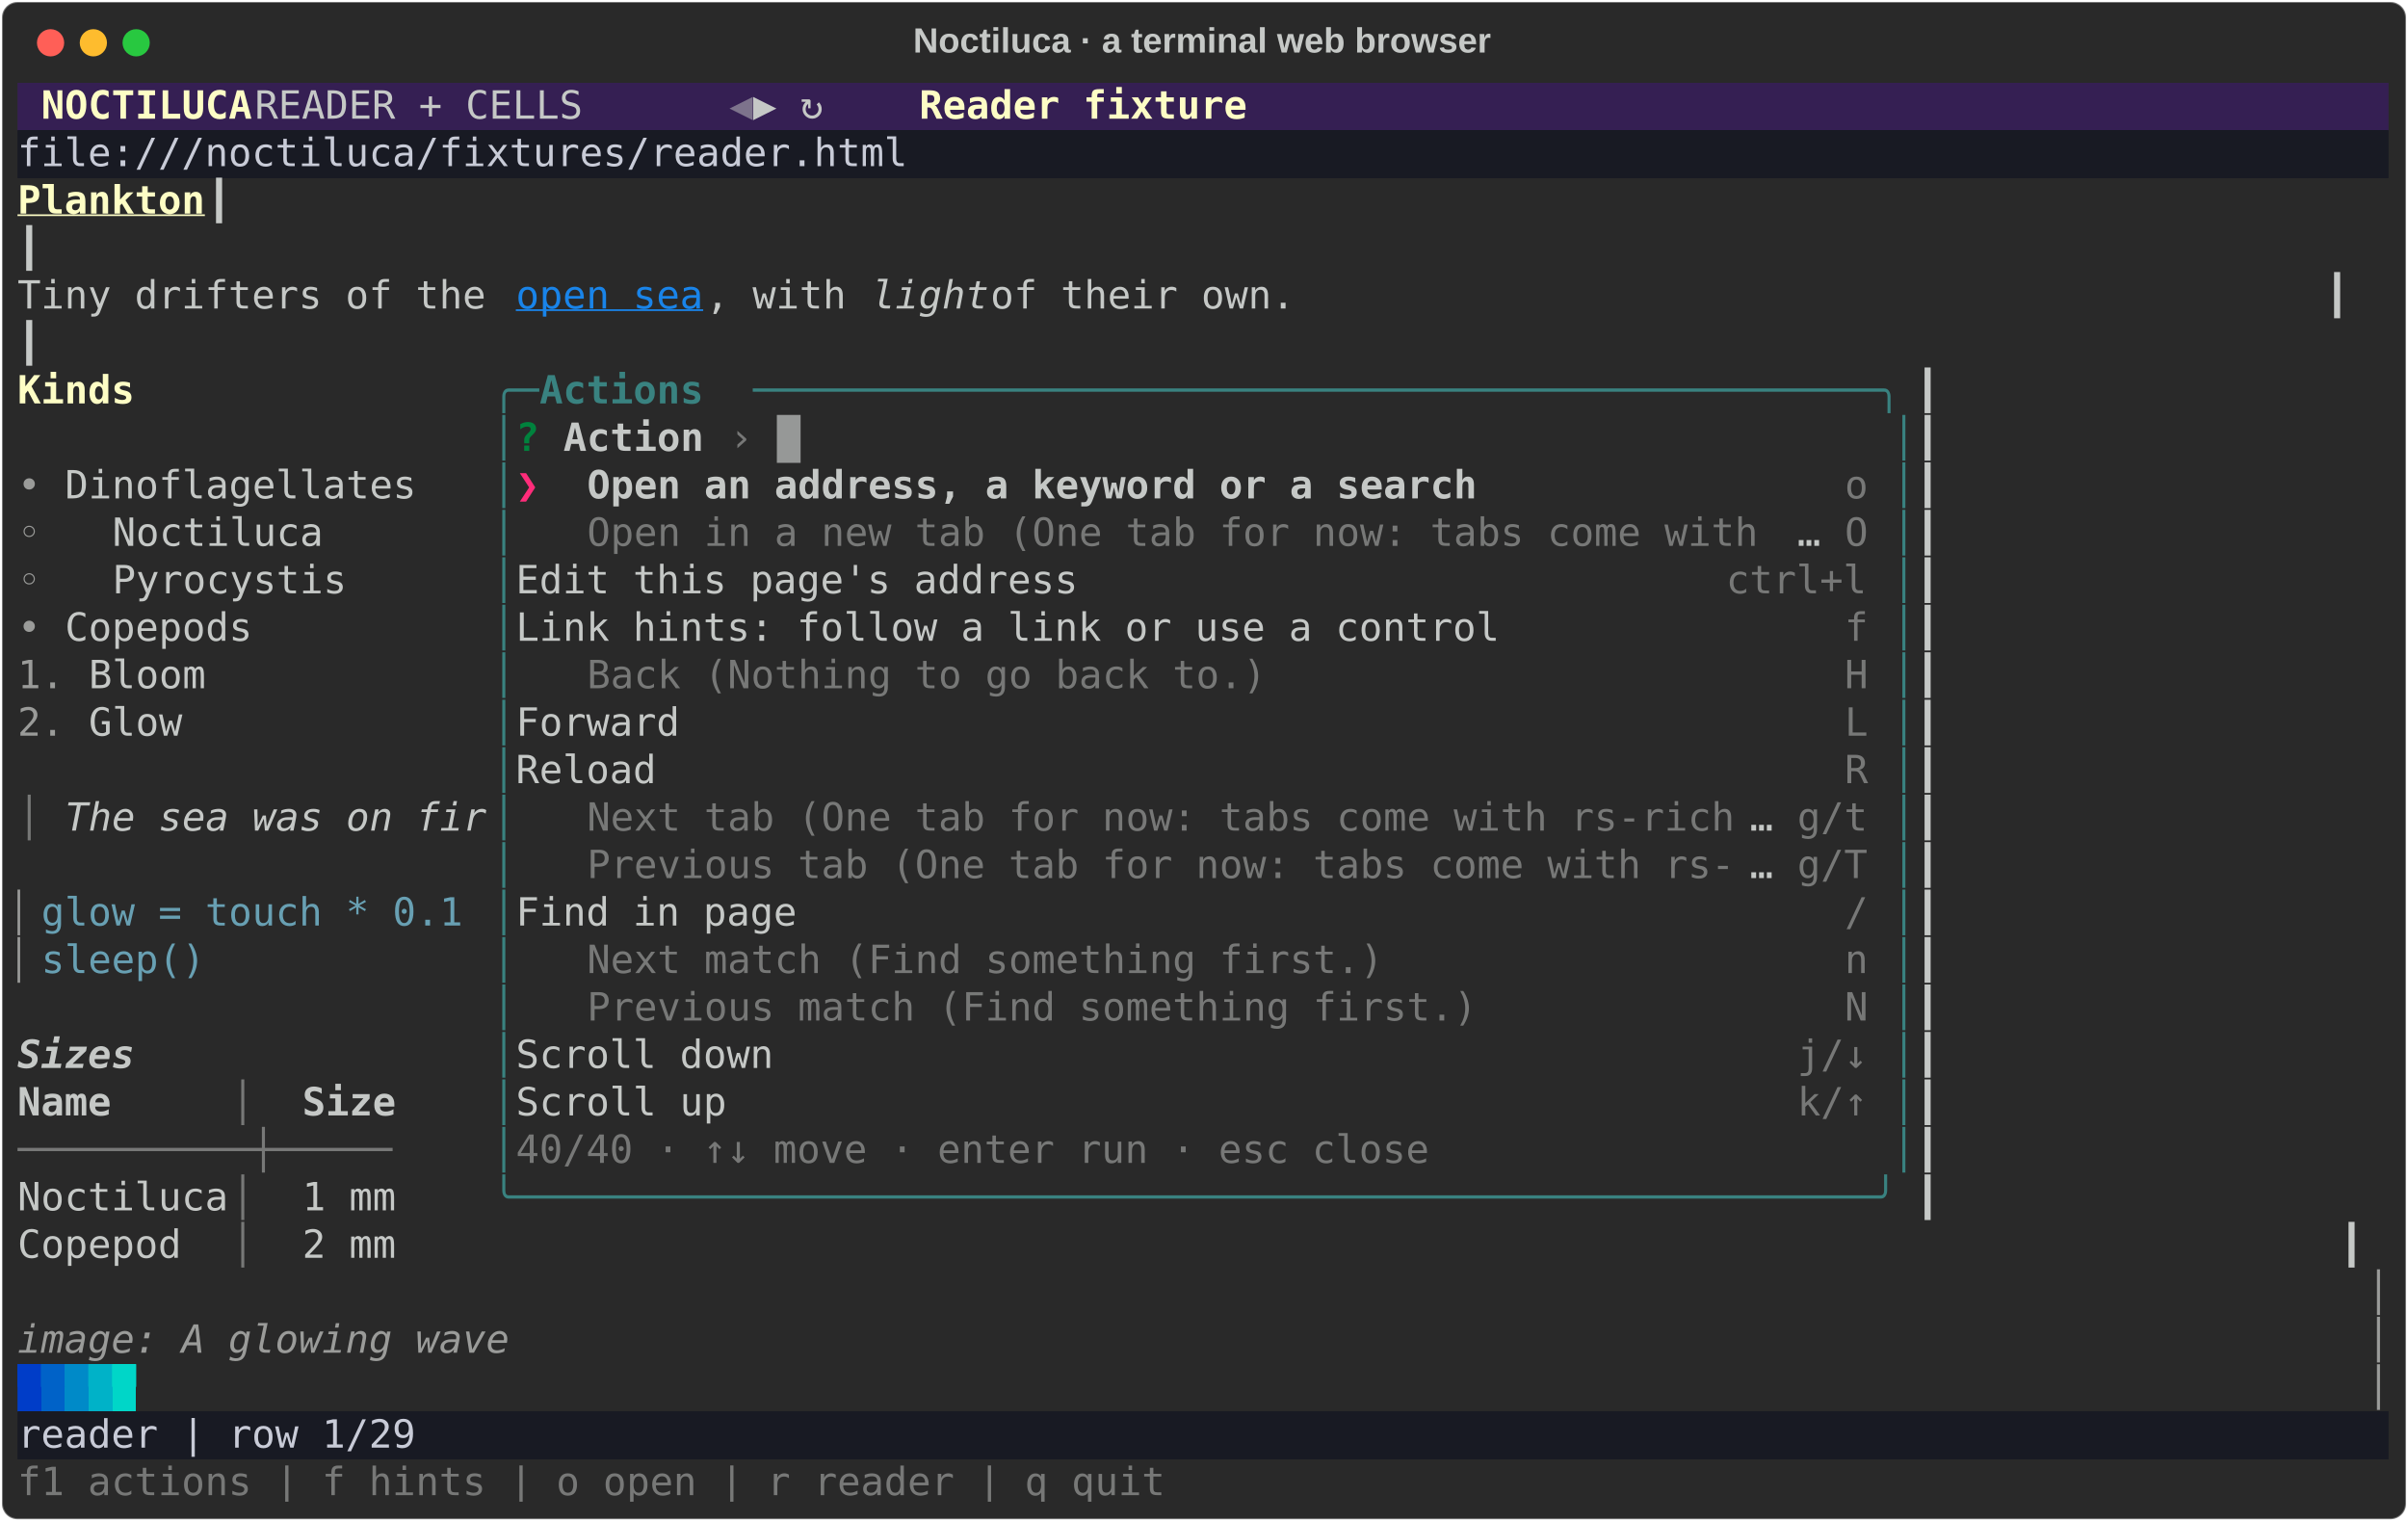
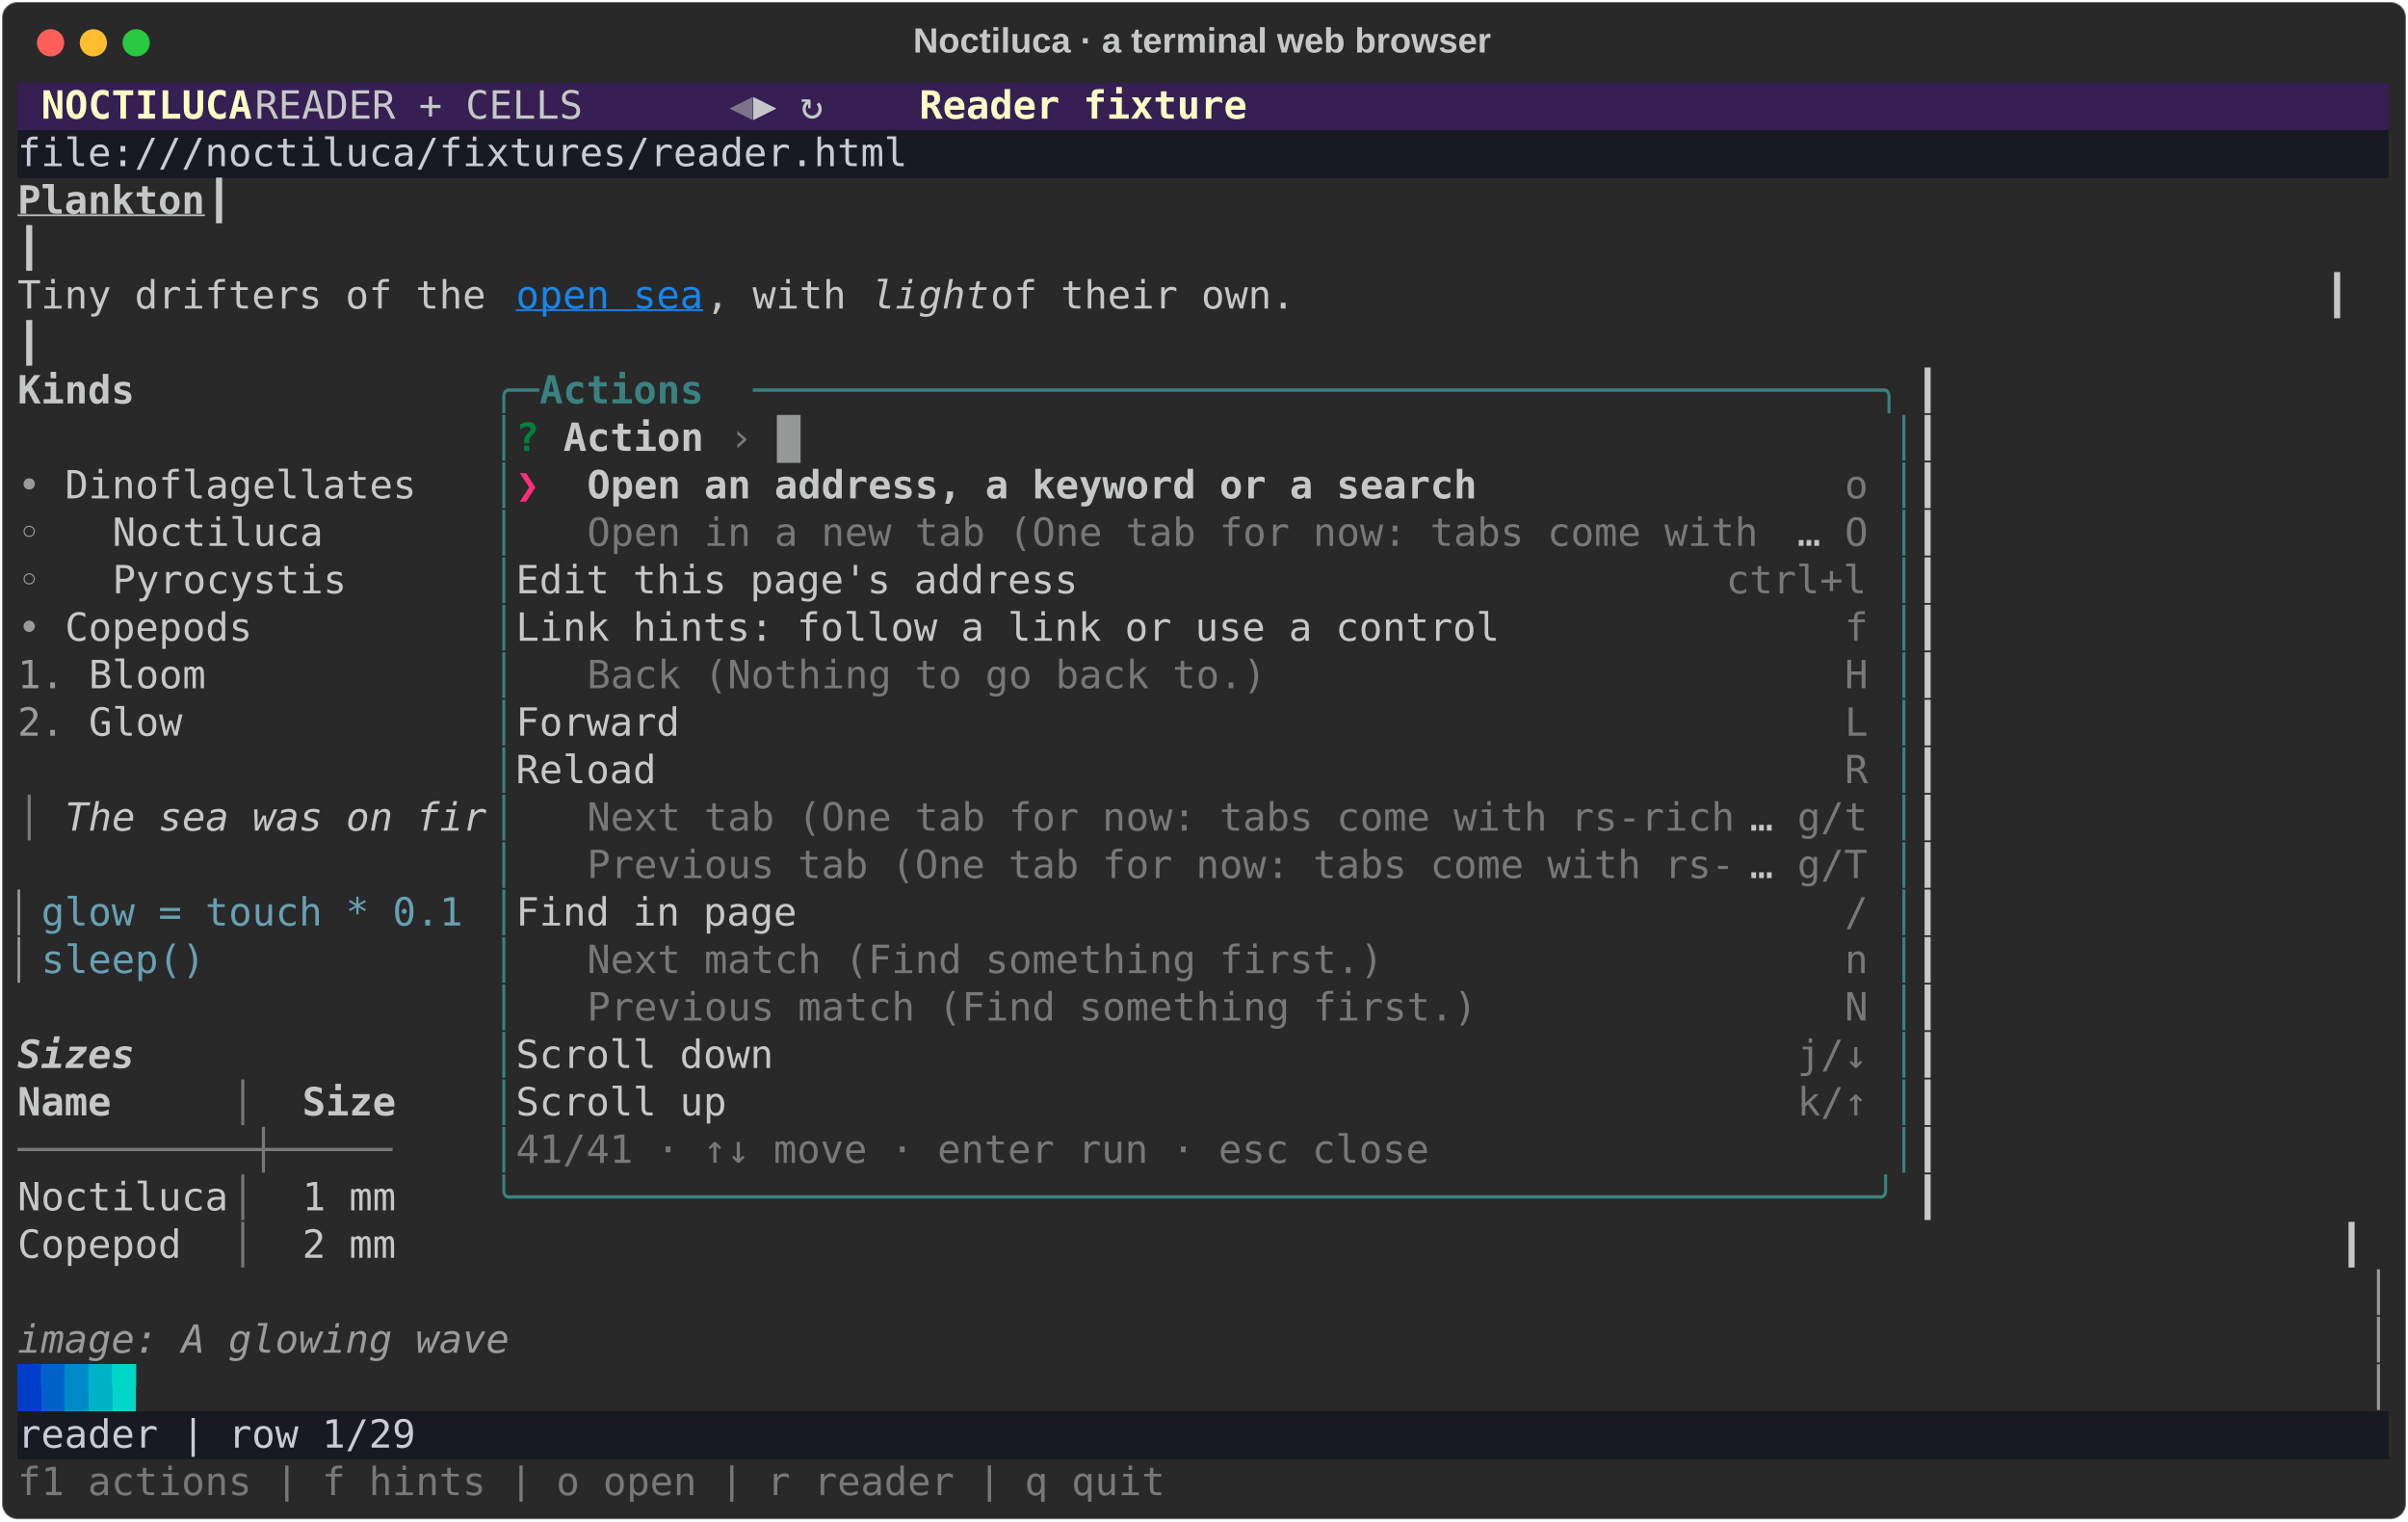
<svg xmlns="http://www.w3.org/2000/svg" class="rich-terminal" viewBox="0 0 1238 782.0">
  <style>

    @font-face {
        font-family: "Fira Code";
        src: local("FiraCode-Regular"),
                url("https://cdnjs.cloudflare.com/ajax/libs/firacode/6.2.0/woff2/FiraCode-Regular.woff2") format("woff2"),
                url("https://cdnjs.cloudflare.com/ajax/libs/firacode/6.2.0/woff/FiraCode-Regular.woff") format("woff");
        font-style: normal;
        font-weight: 400;
    }
    @font-face {
        font-family: "Fira Code";
        src: local("FiraCode-Bold"),
                url("https://cdnjs.cloudflare.com/ajax/libs/firacode/6.2.0/woff2/FiraCode-Bold.woff2") format("woff2"),
                url("https://cdnjs.cloudflare.com/ajax/libs/firacode/6.2.0/woff/FiraCode-Bold.woff") format("woff");
        font-style: bold;
        font-weight: 700;
    }

    .rich-record-matrix {
        font-family: Fira Code, monospace;
        font-size: 20px;
        line-height: 24.4px;
        font-variant-east-asian: full-width;
    }

    .rich-record-title {
        font-size: 18px;
        font-weight: bold;
        font-family: arial;
    }

    .rich-record-r1 { fill: #c5c8c6 }
.rich-record-r2 { fill: #fdfdc5;font-weight: bold }
.rich-record-r3 { fill: #7d738c }
.rich-record-r4 { fill: #c8cbd7 }
- .rich-record-r5 { fill: #fdfdc5;font-weight: bold;text-decoration: underline; }
+ .rich-record-r5 { fill: #c5c8c6;font-weight: bold;text-decoration: underline; }
.rich-record-r6 { fill: #1984e9;text-decoration: underline; }
.rich-record-r7 { fill: #c5c8c6;font-style: italic; }
- .rich-record-r8 { fill: #398280 }
- .rich-record-r9 { fill: #398280;font-weight: bold }
- .rich-record-r10 { fill: #00823d;font-weight: bold }
- .rich-record-r11 { fill: #c5c8c6;font-weight: bold }
+ .rich-record-r8 { fill: #c5c8c6;font-weight: bold }
+ .rich-record-r9 { fill: #398280 }
+ .rich-record-r10 { fill: #398280;font-weight: bold }
+ .rich-record-r11 { fill: #00823d;font-weight: bold }
.rich-record-r12 { fill: #777877 }
.rich-record-r13 { fill: #9a9b99 }
.rich-record-r14 { fill: #ff2c7a;font-weight: bold }
.rich-record-r15 { fill: #68a0b3 }
.rich-record-r16 { fill: #c5c8c6;font-weight: bold;font-style: italic; }
.rich-record-r17 { fill: #9a9b99;font-style: italic; }
.rich-record-r18 { fill: #003dc8 }
.rich-record-r19 { fill: #0062c8 }
.rich-record-r20 { fill: #008ac8 }
.rich-record-r21 { fill: #00b2c8 }
.rich-record-r22 { fill: #00d6c8 }
    </style>
  <defs>
    <clipPath id="rich-record-clip-terminal">
      <rect x="0" y="0" width="1219.0" height="731.0" />
    </clipPath>
    <clipPath id="rich-record-line-0">
      <rect x="0" y="1.5" width="1220" height="24.65" />
    </clipPath>
    <clipPath id="rich-record-line-1">
      <rect x="0" y="25.9" width="1220" height="24.65" />
    </clipPath>
    <clipPath id="rich-record-line-2">
      <rect x="0" y="50.3" width="1220" height="24.65" />
    </clipPath>
    <clipPath id="rich-record-line-3">
      <rect x="0" y="74.7" width="1220" height="24.65" />
    </clipPath>
    <clipPath id="rich-record-line-4">
      <rect x="0" y="99.1" width="1220" height="24.65" />
    </clipPath>
    <clipPath id="rich-record-line-5">
      <rect x="0" y="123.5" width="1220" height="24.65" />
    </clipPath>
    <clipPath id="rich-record-line-6">
      <rect x="0" y="147.9" width="1220" height="24.65" />
    </clipPath>
    <clipPath id="rich-record-line-7">
      <rect x="0" y="172.3" width="1220" height="24.65" />
    </clipPath>
    <clipPath id="rich-record-line-8">
      <rect x="0" y="196.7" width="1220" height="24.65" />
    </clipPath>
    <clipPath id="rich-record-line-9">
      <rect x="0" y="221.1" width="1220" height="24.65" />
    </clipPath>
    <clipPath id="rich-record-line-10">
      <rect x="0" y="245.5" width="1220" height="24.65" />
    </clipPath>
    <clipPath id="rich-record-line-11">
      <rect x="0" y="269.9" width="1220" height="24.65" />
    </clipPath>
    <clipPath id="rich-record-line-12">
      <rect x="0" y="294.3" width="1220" height="24.65" />
    </clipPath>
    <clipPath id="rich-record-line-13">
      <rect x="0" y="318.7" width="1220" height="24.65" />
    </clipPath>
    <clipPath id="rich-record-line-14">
      <rect x="0" y="343.1" width="1220" height="24.65" />
    </clipPath>
    <clipPath id="rich-record-line-15">
      <rect x="0" y="367.5" width="1220" height="24.65" />
    </clipPath>
    <clipPath id="rich-record-line-16">
      <rect x="0" y="391.9" width="1220" height="24.65" />
    </clipPath>
    <clipPath id="rich-record-line-17">
      <rect x="0" y="416.3" width="1220" height="24.65" />
    </clipPath>
    <clipPath id="rich-record-line-18">
      <rect x="0" y="440.7" width="1220" height="24.65" />
    </clipPath>
    <clipPath id="rich-record-line-19">
      <rect x="0" y="465.1" width="1220" height="24.65" />
    </clipPath>
    <clipPath id="rich-record-line-20">
      <rect x="0" y="489.5" width="1220" height="24.65" />
    </clipPath>
    <clipPath id="rich-record-line-21">
      <rect x="0" y="513.9" width="1220" height="24.65" />
    </clipPath>
    <clipPath id="rich-record-line-22">
      <rect x="0" y="538.3" width="1220" height="24.65" />
    </clipPath>
    <clipPath id="rich-record-line-23">
      <rect x="0" y="562.7" width="1220" height="24.65" />
    </clipPath>
    <clipPath id="rich-record-line-24">
      <rect x="0" y="587.1" width="1220" height="24.65" />
    </clipPath>
    <clipPath id="rich-record-line-25">
      <rect x="0" y="611.5" width="1220" height="24.65" />
    </clipPath>
    <clipPath id="rich-record-line-26">
      <rect x="0" y="635.9" width="1220" height="24.65" />
    </clipPath>
    <clipPath id="rich-record-line-27">
      <rect x="0" y="660.3" width="1220" height="24.65" />
    </clipPath>
    <clipPath id="rich-record-line-28">
      <rect x="0" y="684.7" width="1220" height="24.65" />
    </clipPath>
  </defs>
  <rect fill="#292929" stroke="rgba(255,255,255,0.35)" stroke-width="1" x="1" y="1" width="1236" height="780" rx="8" />
  <text class="rich-record-title" fill="#c5c8c6" text-anchor="middle" x="618" y="27">Noctiluca · a terminal web browser</text>
  <g transform="translate(26,22)">
    <circle cx="0" cy="0" r="7" fill="#ff5f57" />
    <circle cx="22" cy="0" r="7" fill="#febc2e" />
    <circle cx="44" cy="0" r="7" fill="#28c840" />
  </g>
  <g transform="translate(9, 41)" clip-path="url(#rich-record-clip-terminal)">
    <rect fill="#351f53" x="0" y="1.5" width="12.2" height="24.65" shape-rendering="crispEdges" />
    <rect fill="#351f53" x="12.2" y="1.5" width="109.8" height="24.65" shape-rendering="crispEdges" />
    <rect fill="#351f53" x="122" y="1.5" width="244" height="24.65" shape-rendering="crispEdges" />
    <rect fill="#351f53" x="366" y="1.5" width="12.2" height="24.65" shape-rendering="crispEdges" />
    <rect fill="#351f53" x="378.2" y="1.5" width="85.4" height="24.65" shape-rendering="crispEdges" />
    <rect fill="#351f53" x="463.6" y="1.5" width="170.8" height="24.65" shape-rendering="crispEdges" />
    <rect fill="#351f53" x="634.4" y="1.5" width="585.6" height="24.65" shape-rendering="crispEdges" />
    <rect fill="#181a23" x="0" y="25.9" width="1220" height="24.65" shape-rendering="crispEdges" />
    <rect fill="#003dc8" x="0" y="660.3" width="12.2" height="24.65" shape-rendering="crispEdges" />
    <rect fill="#0062c8" x="12.2" y="660.3" width="12.2" height="24.65" shape-rendering="crispEdges" />
    <rect fill="#008ac8" x="24.4" y="660.3" width="12.2" height="24.65" shape-rendering="crispEdges" />
    <rect fill="#00b2c8" x="36.6" y="660.3" width="12.2" height="24.65" shape-rendering="crispEdges" />
    <rect fill="#00d6c8" x="48.8" y="660.3" width="12.2" height="24.65" shape-rendering="crispEdges" />
    <rect fill="#181a23" x="0" y="684.7" width="1220" height="24.65" shape-rendering="crispEdges" />
    <g class="rich-record-matrix">
      <text class="rich-record-r2" x="12.2" y="20" textLength="109.8" clip-path="url(#rich-record-line-0)">NOCTILUCA</text>
      <text class="rich-record-r1" x="122" y="20" textLength="244" clip-path="url(#rich-record-line-0)">   READER + CELLS   </text>
      <text class="rich-record-r3" x="366" y="20" textLength="12.2" clip-path="url(#rich-record-line-0)">◀</text>
      <text class="rich-record-r1" x="378.2" y="20" textLength="85.4" clip-path="url(#rich-record-line-0)"> ▶ ↻   </text>
      <text class="rich-record-r2" x="463.6" y="20" textLength="170.8" clip-path="url(#rich-record-line-0)">Reader fixture</text>
      <text class="rich-record-r1" x="1220" y="20" textLength="12.2" clip-path="url(#rich-record-line-0)">
</text>
      <text class="rich-record-r4" x="0" y="44.4" textLength="1220" clip-path="url(#rich-record-line-1)"> file:///noctiluca/fixtures/reader.html                                                             </text>
      <text class="rich-record-r1" x="1220" y="44.4" textLength="12.2" clip-path="url(#rich-record-line-1)">
</text>
      <text class="rich-record-r5" x="0" y="68.8" textLength="97.6" clip-path="url(#rich-record-line-2)">Plankton</text>
      <text class="rich-record-r1" x="97.6" y="68.8" textLength="1122.4" clip-path="url(#rich-record-line-2)">                                                                                           ┃</text>
      <text class="rich-record-r1" x="1220" y="68.8" textLength="12.2" clip-path="url(#rich-record-line-2)">
</text>
      <text class="rich-record-r1" x="0" y="93.2" textLength="1220" clip-path="url(#rich-record-line-3)">                                                                                                   ┃</text>
      <text class="rich-record-r1" x="1220" y="93.2" textLength="12.2" clip-path="url(#rich-record-line-3)">
</text>
      <text class="rich-record-r1" x="0" y="117.6" textLength="256.2" clip-path="url(#rich-record-line-4)">Tiny drifters of the </text>
      <text class="rich-record-r6" x="256.2" y="117.6" textLength="97.6" clip-path="url(#rich-record-line-4)">open sea</text>
      <text class="rich-record-r1" x="353.8" y="117.6" textLength="85.4" clip-path="url(#rich-record-line-4)">, with </text>
      <text class="rich-record-r7" x="439.2" y="117.6" textLength="61" clip-path="url(#rich-record-line-4)">light</text>
      <text class="rich-record-r1" x="500.2" y="117.6" textLength="719.8" clip-path="url(#rich-record-line-4)"> of their own.                                            ┃</text>
      <text class="rich-record-r1" x="1220" y="117.6" textLength="12.2" clip-path="url(#rich-record-line-4)">
</text>
      <text class="rich-record-r1" x="0" y="142" textLength="1220" clip-path="url(#rich-record-line-5)">                                                                                                   ┃</text>
      <text class="rich-record-r1" x="1220" y="142" textLength="12.2" clip-path="url(#rich-record-line-5)">
</text>
-       <text class="rich-record-r2" x="0" y="166.4" textLength="61" clip-path="url(#rich-record-line-6)">Kinds</text>
-       <text class="rich-record-r8" x="244" y="166.4" textLength="24.4" clip-path="url(#rich-record-line-6)">╭─</text>
-       <text class="rich-record-r9" x="268.4" y="166.4" textLength="109.8" clip-path="url(#rich-record-line-6)"> Actions </text>
-       <text class="rich-record-r8" x="378.2" y="166.4" textLength="597.8" clip-path="url(#rich-record-line-6)">────────────────────────────────────────────────╮</text>
+       <text class="rich-record-r8" x="0" y="166.4" textLength="61" clip-path="url(#rich-record-line-6)">Kinds</text>
+       <text class="rich-record-r9" x="244" y="166.4" textLength="24.4" clip-path="url(#rich-record-line-6)">╭─</text>
+       <text class="rich-record-r10" x="268.4" y="166.4" textLength="109.8" clip-path="url(#rich-record-line-6)"> Actions </text>
+       <text class="rich-record-r9" x="378.2" y="166.4" textLength="597.8" clip-path="url(#rich-record-line-6)">────────────────────────────────────────────────╮</text>
      <text class="rich-record-r1" x="976" y="166.4" textLength="244" clip-path="url(#rich-record-line-6)">                   ┃</text>
      <text class="rich-record-r1" x="1220" y="166.4" textLength="12.2" clip-path="url(#rich-record-line-6)">
</text>
-       <text class="rich-record-r8" x="244" y="190.8" textLength="12.2" clip-path="url(#rich-record-line-7)">│</text>
-       <text class="rich-record-r10" x="256.2" y="190.8" textLength="12.2" clip-path="url(#rich-record-line-7)">?</text>
-       <text class="rich-record-r11" x="280.6" y="190.8" textLength="73.2" clip-path="url(#rich-record-line-7)">Action</text>
+       <text class="rich-record-r9" x="244" y="190.8" textLength="12.2" clip-path="url(#rich-record-line-7)">│</text>
+       <text class="rich-record-r11" x="256.2" y="190.8" textLength="12.2" clip-path="url(#rich-record-line-7)">?</text>
+       <text class="rich-record-r8" x="280.6" y="190.8" textLength="73.2" clip-path="url(#rich-record-line-7)">Action</text>
      <text class="rich-record-r12" x="366" y="190.8" textLength="12.2" clip-path="url(#rich-record-line-7)">›</text>
-       <text class="rich-record-r8" x="963.8" y="190.8" textLength="12.2" clip-path="url(#rich-record-line-7)">│</text>
+       <text class="rich-record-r9" x="963.8" y="190.8" textLength="12.2" clip-path="url(#rich-record-line-7)">│</text>
      <text class="rich-record-r1" x="976" y="190.8" textLength="244" clip-path="url(#rich-record-line-7)">                   ┃</text>
      <text class="rich-record-r1" x="1220" y="190.8" textLength="12.2" clip-path="url(#rich-record-line-7)">
</text>
      <text class="rich-record-r13" x="0" y="215.2" textLength="24.4" clip-path="url(#rich-record-line-8)">• </text>
      <text class="rich-record-r1" x="24.4" y="215.2" textLength="219.6" clip-path="url(#rich-record-line-8)">Dinoflagellates   </text>
-       <text class="rich-record-r8" x="244" y="215.2" textLength="12.2" clip-path="url(#rich-record-line-8)">│</text>
+       <text class="rich-record-r9" x="244" y="215.2" textLength="12.2" clip-path="url(#rich-record-line-8)">│</text>
      <text class="rich-record-r14" x="256.2" y="215.2" textLength="24.4" clip-path="url(#rich-record-line-8)">❯ </text>
-       <text class="rich-record-r11" x="292.8" y="215.2" textLength="463.6" clip-path="url(#rich-record-line-8)">Open an address, a keyword or a search</text>
+       <text class="rich-record-r8" x="292.8" y="215.2" textLength="463.6" clip-path="url(#rich-record-line-8)">Open an address, a keyword or a search</text>
      <text class="rich-record-r12" x="939.4" y="215.2" textLength="24.4" clip-path="url(#rich-record-line-8)">o </text>
-       <text class="rich-record-r8" x="963.8" y="215.2" textLength="12.2" clip-path="url(#rich-record-line-8)">│</text>
+       <text class="rich-record-r9" x="963.8" y="215.2" textLength="12.2" clip-path="url(#rich-record-line-8)">│</text>
      <text class="rich-record-r1" x="976" y="215.2" textLength="244" clip-path="url(#rich-record-line-8)">                   ┃</text>
      <text class="rich-record-r1" x="1220" y="215.2" textLength="12.2" clip-path="url(#rich-record-line-8)">
</text>
      <text class="rich-record-r13" x="0" y="239.6" textLength="48.8" clip-path="url(#rich-record-line-9)">  ◦ </text>
      <text class="rich-record-r1" x="48.8" y="239.6" textLength="195.2" clip-path="url(#rich-record-line-9)">Noctiluca       </text>
-       <text class="rich-record-r8" x="244" y="239.6" textLength="12.2" clip-path="url(#rich-record-line-9)">│</text>
+       <text class="rich-record-r9" x="244" y="239.6" textLength="12.2" clip-path="url(#rich-record-line-9)">│</text>
      <text class="rich-record-r12" x="292.8" y="239.6" textLength="622.2" clip-path="url(#rich-record-line-9)">Open in a new tab (One tab for now: tabs come with </text>
      <text class="rich-record-r1" x="915" y="239.6" textLength="24.4" clip-path="url(#rich-record-line-9)">… </text>
      <text class="rich-record-r12" x="939.4" y="239.6" textLength="24.4" clip-path="url(#rich-record-line-9)">O </text>
-       <text class="rich-record-r8" x="963.8" y="239.6" textLength="12.2" clip-path="url(#rich-record-line-9)">│</text>
+       <text class="rich-record-r9" x="963.8" y="239.6" textLength="12.2" clip-path="url(#rich-record-line-9)">│</text>
      <text class="rich-record-r1" x="976" y="239.6" textLength="244" clip-path="url(#rich-record-line-9)">                   ┃</text>
      <text class="rich-record-r1" x="1220" y="239.6" textLength="12.2" clip-path="url(#rich-record-line-9)">
</text>
      <text class="rich-record-r13" x="0" y="264" textLength="48.8" clip-path="url(#rich-record-line-10)">  ◦ </text>
      <text class="rich-record-r1" x="48.8" y="264" textLength="195.2" clip-path="url(#rich-record-line-10)">Pyrocystis      </text>
-       <text class="rich-record-r8" x="244" y="264" textLength="12.2" clip-path="url(#rich-record-line-10)">│</text>
+       <text class="rich-record-r9" x="244" y="264" textLength="12.2" clip-path="url(#rich-record-line-10)">│</text>
      <text class="rich-record-r1" x="256.2" y="264" textLength="622.2" clip-path="url(#rich-record-line-10)">   Edit this page's address                        </text>
      <text class="rich-record-r12" x="878.4" y="264" textLength="85.4" clip-path="url(#rich-record-line-10)">ctrl+l </text>
-       <text class="rich-record-r8" x="963.8" y="264" textLength="12.2" clip-path="url(#rich-record-line-10)">│</text>
+       <text class="rich-record-r9" x="963.8" y="264" textLength="12.2" clip-path="url(#rich-record-line-10)">│</text>
      <text class="rich-record-r1" x="976" y="264" textLength="244" clip-path="url(#rich-record-line-10)">                   ┃</text>
      <text class="rich-record-r1" x="1220" y="264" textLength="12.2" clip-path="url(#rich-record-line-10)">
</text>
      <text class="rich-record-r13" x="0" y="288.4" textLength="24.4" clip-path="url(#rich-record-line-11)">• </text>
      <text class="rich-record-r1" x="24.4" y="288.4" textLength="219.6" clip-path="url(#rich-record-line-11)">Copepods          </text>
-       <text class="rich-record-r8" x="244" y="288.4" textLength="12.2" clip-path="url(#rich-record-line-11)">│</text>
+       <text class="rich-record-r9" x="244" y="288.4" textLength="12.2" clip-path="url(#rich-record-line-11)">│</text>
      <text class="rich-record-r1" x="256.2" y="288.4" textLength="683.2" clip-path="url(#rich-record-line-11)">   Link hints: follow a link or use a control           </text>
      <text class="rich-record-r12" x="939.4" y="288.4" textLength="24.4" clip-path="url(#rich-record-line-11)">f </text>
-       <text class="rich-record-r8" x="963.8" y="288.4" textLength="12.2" clip-path="url(#rich-record-line-11)">│</text>
+       <text class="rich-record-r9" x="963.8" y="288.4" textLength="12.2" clip-path="url(#rich-record-line-11)">│</text>
      <text class="rich-record-r1" x="976" y="288.4" textLength="244" clip-path="url(#rich-record-line-11)">                   ┃</text>
      <text class="rich-record-r1" x="1220" y="288.4" textLength="12.2" clip-path="url(#rich-record-line-11)">
</text>
      <text class="rich-record-r13" x="0" y="312.8" textLength="36.6" clip-path="url(#rich-record-line-12)">1. </text>
      <text class="rich-record-r1" x="36.6" y="312.8" textLength="207.4" clip-path="url(#rich-record-line-12)">Bloom            </text>
-       <text class="rich-record-r8" x="244" y="312.8" textLength="12.2" clip-path="url(#rich-record-line-12)">│</text>
+       <text class="rich-record-r9" x="244" y="312.8" textLength="12.2" clip-path="url(#rich-record-line-12)">│</text>
      <text class="rich-record-r12" x="292.8" y="312.8" textLength="353.8" clip-path="url(#rich-record-line-12)">Back (Nothing to go back to.)</text>
      <text class="rich-record-r12" x="939.4" y="312.8" textLength="24.4" clip-path="url(#rich-record-line-12)">H </text>
-       <text class="rich-record-r8" x="963.8" y="312.8" textLength="12.2" clip-path="url(#rich-record-line-12)">│</text>
+       <text class="rich-record-r9" x="963.8" y="312.8" textLength="12.2" clip-path="url(#rich-record-line-12)">│</text>
      <text class="rich-record-r1" x="976" y="312.8" textLength="244" clip-path="url(#rich-record-line-12)">                   ┃</text>
      <text class="rich-record-r1" x="1220" y="312.8" textLength="12.2" clip-path="url(#rich-record-line-12)">
</text>
      <text class="rich-record-r13" x="0" y="337.2" textLength="36.6" clip-path="url(#rich-record-line-13)">2. </text>
      <text class="rich-record-r1" x="36.6" y="337.2" textLength="207.4" clip-path="url(#rich-record-line-13)">Glow             </text>
-       <text class="rich-record-r8" x="244" y="337.2" textLength="12.2" clip-path="url(#rich-record-line-13)">│</text>
+       <text class="rich-record-r9" x="244" y="337.2" textLength="12.2" clip-path="url(#rich-record-line-13)">│</text>
      <text class="rich-record-r1" x="256.2" y="337.2" textLength="683.2" clip-path="url(#rich-record-line-13)">   Forward                                              </text>
      <text class="rich-record-r12" x="939.4" y="337.2" textLength="24.4" clip-path="url(#rich-record-line-13)">L </text>
-       <text class="rich-record-r8" x="963.8" y="337.2" textLength="12.2" clip-path="url(#rich-record-line-13)">│</text>
+       <text class="rich-record-r9" x="963.8" y="337.2" textLength="12.2" clip-path="url(#rich-record-line-13)">│</text>
      <text class="rich-record-r1" x="976" y="337.2" textLength="244" clip-path="url(#rich-record-line-13)">                   ┃</text>
      <text class="rich-record-r1" x="1220" y="337.2" textLength="12.2" clip-path="url(#rich-record-line-13)">
</text>
-       <text class="rich-record-r8" x="244" y="361.6" textLength="12.2" clip-path="url(#rich-record-line-14)">│</text>
+       <text class="rich-record-r9" x="244" y="361.6" textLength="12.2" clip-path="url(#rich-record-line-14)">│</text>
      <text class="rich-record-r1" x="256.2" y="361.6" textLength="683.2" clip-path="url(#rich-record-line-14)">   Reload                                               </text>
      <text class="rich-record-r12" x="939.4" y="361.6" textLength="24.4" clip-path="url(#rich-record-line-14)">R </text>
-       <text class="rich-record-r8" x="963.8" y="361.6" textLength="12.2" clip-path="url(#rich-record-line-14)">│</text>
+       <text class="rich-record-r9" x="963.8" y="361.6" textLength="12.2" clip-path="url(#rich-record-line-14)">│</text>
      <text class="rich-record-r1" x="976" y="361.6" textLength="244" clip-path="url(#rich-record-line-14)">                   ┃</text>
      <text class="rich-record-r1" x="1220" y="361.6" textLength="12.2" clip-path="url(#rich-record-line-14)">
</text>
      <text class="rich-record-r12" x="0" y="386" textLength="24.4" clip-path="url(#rich-record-line-15)">│ </text>
      <text class="rich-record-r7" x="24.4" y="386" textLength="219.6" clip-path="url(#rich-record-line-15)">The sea was on fir</text>
-       <text class="rich-record-r8" x="244" y="386" textLength="12.2" clip-path="url(#rich-record-line-15)">│</text>
+       <text class="rich-record-r9" x="244" y="386" textLength="12.2" clip-path="url(#rich-record-line-15)">│</text>
      <text class="rich-record-r12" x="292.8" y="386" textLength="597.8" clip-path="url(#rich-record-line-15)">Next tab (One tab for now: tabs come with rs-rich</text>
      <text class="rich-record-r1" x="890.6" y="386" textLength="24.4" clip-path="url(#rich-record-line-15)">… </text>
      <text class="rich-record-r12" x="915" y="386" textLength="48.8" clip-path="url(#rich-record-line-15)">g/t </text>
-       <text class="rich-record-r8" x="963.8" y="386" textLength="12.2" clip-path="url(#rich-record-line-15)">│</text>
+       <text class="rich-record-r9" x="963.8" y="386" textLength="12.2" clip-path="url(#rich-record-line-15)">│</text>
      <text class="rich-record-r1" x="976" y="386" textLength="244" clip-path="url(#rich-record-line-15)">                   ┃</text>
      <text class="rich-record-r1" x="1220" y="386" textLength="12.2" clip-path="url(#rich-record-line-15)">
</text>
-       <text class="rich-record-r8" x="244" y="410.4" textLength="12.2" clip-path="url(#rich-record-line-16)">│</text>
+       <text class="rich-record-r9" x="244" y="410.4" textLength="12.2" clip-path="url(#rich-record-line-16)">│</text>
      <text class="rich-record-r12" x="292.8" y="410.4" textLength="597.8" clip-path="url(#rich-record-line-16)">Previous tab (One tab for now: tabs come with rs-</text>
      <text class="rich-record-r1" x="890.6" y="410.4" textLength="24.4" clip-path="url(#rich-record-line-16)">… </text>
      <text class="rich-record-r12" x="915" y="410.4" textLength="48.8" clip-path="url(#rich-record-line-16)">g/T </text>
-       <text class="rich-record-r8" x="963.8" y="410.4" textLength="12.2" clip-path="url(#rich-record-line-16)">│</text>
+       <text class="rich-record-r9" x="963.8" y="410.4" textLength="12.2" clip-path="url(#rich-record-line-16)">│</text>
      <text class="rich-record-r1" x="976" y="410.4" textLength="244" clip-path="url(#rich-record-line-16)">                   ┃</text>
      <text class="rich-record-r1" x="1220" y="410.4" textLength="12.2" clip-path="url(#rich-record-line-16)">
</text>
      <text class="rich-record-r13" x="0" y="434.8" textLength="12.2" clip-path="url(#rich-record-line-17)">▏</text>
      <text class="rich-record-r15" x="12.2" y="434.8" textLength="219.6" clip-path="url(#rich-record-line-17)">glow = touch * 0.1</text>
-       <text class="rich-record-r8" x="244" y="434.8" textLength="12.2" clip-path="url(#rich-record-line-17)">│</text>
+       <text class="rich-record-r9" x="244" y="434.8" textLength="12.2" clip-path="url(#rich-record-line-17)">│</text>
      <text class="rich-record-r1" x="256.2" y="434.8" textLength="683.2" clip-path="url(#rich-record-line-17)">   Find in page                                         </text>
      <text class="rich-record-r12" x="939.4" y="434.8" textLength="24.4" clip-path="url(#rich-record-line-17)">/ </text>
-       <text class="rich-record-r8" x="963.8" y="434.8" textLength="12.2" clip-path="url(#rich-record-line-17)">│</text>
+       <text class="rich-record-r9" x="963.8" y="434.8" textLength="12.2" clip-path="url(#rich-record-line-17)">│</text>
      <text class="rich-record-r1" x="976" y="434.8" textLength="244" clip-path="url(#rich-record-line-17)">                   ┃</text>
      <text class="rich-record-r1" x="1220" y="434.8" textLength="12.2" clip-path="url(#rich-record-line-17)">
</text>
      <text class="rich-record-r13" x="0" y="459.2" textLength="12.2" clip-path="url(#rich-record-line-18)">▏</text>
      <text class="rich-record-r15" x="12.2" y="459.2" textLength="85.4" clip-path="url(#rich-record-line-18)">sleep()</text>
-       <text class="rich-record-r8" x="244" y="459.2" textLength="12.2" clip-path="url(#rich-record-line-18)">│</text>
+       <text class="rich-record-r9" x="244" y="459.2" textLength="12.2" clip-path="url(#rich-record-line-18)">│</text>
      <text class="rich-record-r12" x="292.8" y="459.2" textLength="414.8" clip-path="url(#rich-record-line-18)">Next match (Find something first.)</text>
      <text class="rich-record-r12" x="939.4" y="459.2" textLength="24.4" clip-path="url(#rich-record-line-18)">n </text>
-       <text class="rich-record-r8" x="963.8" y="459.2" textLength="12.2" clip-path="url(#rich-record-line-18)">│</text>
+       <text class="rich-record-r9" x="963.8" y="459.2" textLength="12.2" clip-path="url(#rich-record-line-18)">│</text>
      <text class="rich-record-r1" x="976" y="459.2" textLength="244" clip-path="url(#rich-record-line-18)">                   ┃</text>
      <text class="rich-record-r1" x="1220" y="459.2" textLength="12.2" clip-path="url(#rich-record-line-18)">
</text>
-       <text class="rich-record-r8" x="244" y="483.6" textLength="12.2" clip-path="url(#rich-record-line-19)">│</text>
+       <text class="rich-record-r9" x="244" y="483.6" textLength="12.2" clip-path="url(#rich-record-line-19)">│</text>
      <text class="rich-record-r12" x="292.8" y="483.6" textLength="463.6" clip-path="url(#rich-record-line-19)">Previous match (Find something first.)</text>
      <text class="rich-record-r12" x="939.4" y="483.6" textLength="24.4" clip-path="url(#rich-record-line-19)">N </text>
-       <text class="rich-record-r8" x="963.8" y="483.6" textLength="12.2" clip-path="url(#rich-record-line-19)">│</text>
+       <text class="rich-record-r9" x="963.8" y="483.6" textLength="12.2" clip-path="url(#rich-record-line-19)">│</text>
      <text class="rich-record-r1" x="976" y="483.6" textLength="244" clip-path="url(#rich-record-line-19)">                   ┃</text>
      <text class="rich-record-r1" x="1220" y="483.6" textLength="12.2" clip-path="url(#rich-record-line-19)">
</text>
      <text class="rich-record-r16" x="0" y="508" textLength="61" clip-path="url(#rich-record-line-20)">Sizes</text>
-       <text class="rich-record-r8" x="244" y="508" textLength="12.2" clip-path="url(#rich-record-line-20)">│</text>
+       <text class="rich-record-r9" x="244" y="508" textLength="12.2" clip-path="url(#rich-record-line-20)">│</text>
      <text class="rich-record-r1" x="256.2" y="508" textLength="658.8" clip-path="url(#rich-record-line-20)">   Scroll down                                        </text>
      <text class="rich-record-r12" x="915" y="508" textLength="48.8" clip-path="url(#rich-record-line-20)">j/↓ </text>
-       <text class="rich-record-r8" x="963.8" y="508" textLength="12.2" clip-path="url(#rich-record-line-20)">│</text>
+       <text class="rich-record-r9" x="963.8" y="508" textLength="12.2" clip-path="url(#rich-record-line-20)">│</text>
      <text class="rich-record-r1" x="976" y="508" textLength="244" clip-path="url(#rich-record-line-20)">                   ┃</text>
      <text class="rich-record-r1" x="1220" y="508" textLength="12.2" clip-path="url(#rich-record-line-20)">
</text>
-       <text class="rich-record-r11" x="0" y="532.4" textLength="48.8" clip-path="url(#rich-record-line-21)">Name</text>
+       <text class="rich-record-r8" x="0" y="532.4" textLength="48.8" clip-path="url(#rich-record-line-21)">Name</text>
      <text class="rich-record-r12" x="109.8" y="532.4" textLength="36.6" clip-path="url(#rich-record-line-21)"> │ </text>
-       <text class="rich-record-r11" x="146.4" y="532.4" textLength="48.8" clip-path="url(#rich-record-line-21)">Size</text>
-       <text class="rich-record-r8" x="244" y="532.4" textLength="12.2" clip-path="url(#rich-record-line-21)">│</text>
+       <text class="rich-record-r8" x="146.4" y="532.4" textLength="48.8" clip-path="url(#rich-record-line-21)">Size</text>
+       <text class="rich-record-r9" x="244" y="532.4" textLength="12.2" clip-path="url(#rich-record-line-21)">│</text>
      <text class="rich-record-r1" x="256.2" y="532.4" textLength="658.8" clip-path="url(#rich-record-line-21)">   Scroll up                                          </text>
      <text class="rich-record-r12" x="915" y="532.4" textLength="48.8" clip-path="url(#rich-record-line-21)">k/↑ </text>
-       <text class="rich-record-r8" x="963.8" y="532.4" textLength="12.2" clip-path="url(#rich-record-line-21)">│</text>
+       <text class="rich-record-r9" x="963.8" y="532.4" textLength="12.2" clip-path="url(#rich-record-line-21)">│</text>
      <text class="rich-record-r1" x="976" y="532.4" textLength="244" clip-path="url(#rich-record-line-21)">                   ┃</text>
      <text class="rich-record-r1" x="1220" y="532.4" textLength="12.2" clip-path="url(#rich-record-line-21)">
</text>
      <text class="rich-record-r12" x="0" y="556.8" textLength="195.2" clip-path="url(#rich-record-line-22)">──────────┼─────</text>
-       <text class="rich-record-r8" x="244" y="556.8" textLength="12.2" clip-path="url(#rich-record-line-22)">│</text>
-       <text class="rich-record-r12" x="256.2" y="556.8" textLength="500.2" clip-path="url(#rich-record-line-22)">  40/40 · ↑↓ move · enter run · esc close</text>
-       <text class="rich-record-r8" x="963.8" y="556.8" textLength="12.2" clip-path="url(#rich-record-line-22)">│</text>
+       <text class="rich-record-r9" x="244" y="556.8" textLength="12.2" clip-path="url(#rich-record-line-22)">│</text>
+       <text class="rich-record-r12" x="256.2" y="556.8" textLength="500.2" clip-path="url(#rich-record-line-22)">  41/41 · ↑↓ move · enter run · esc close</text>
+       <text class="rich-record-r9" x="963.8" y="556.8" textLength="12.2" clip-path="url(#rich-record-line-22)">│</text>
      <text class="rich-record-r1" x="976" y="556.8" textLength="244" clip-path="url(#rich-record-line-22)">                   ┃</text>
      <text class="rich-record-r1" x="1220" y="556.8" textLength="12.2" clip-path="url(#rich-record-line-22)">
</text>
      <text class="rich-record-r1" x="0" y="581.2" textLength="109.8" clip-path="url(#rich-record-line-23)">Noctiluca</text>
      <text class="rich-record-r12" x="109.8" y="581.2" textLength="36.6" clip-path="url(#rich-record-line-23)"> │ </text>
      <text class="rich-record-r1" x="146.4" y="581.2" textLength="97.6" clip-path="url(#rich-record-line-23)">1 mm    </text>
-       <text class="rich-record-r8" x="244" y="581.2" textLength="732" clip-path="url(#rich-record-line-23)">╰──────────────────────────────────────────────────────────╯</text>
+       <text class="rich-record-r9" x="244" y="581.2" textLength="732" clip-path="url(#rich-record-line-23)">╰──────────────────────────────────────────────────────────╯</text>
      <text class="rich-record-r1" x="976" y="581.2" textLength="244" clip-path="url(#rich-record-line-23)">                   ┃</text>
      <text class="rich-record-r1" x="1220" y="581.2" textLength="12.2" clip-path="url(#rich-record-line-23)">
</text>
      <text class="rich-record-r1" x="0" y="605.6" textLength="109.8" clip-path="url(#rich-record-line-24)">Copepod  </text>
      <text class="rich-record-r12" x="109.8" y="605.6" textLength="36.6" clip-path="url(#rich-record-line-24)"> │ </text>
      <text class="rich-record-r1" x="146.4" y="605.6" textLength="1073.6" clip-path="url(#rich-record-line-24)">2 mm                                                                                   ┃</text>
      <text class="rich-record-r1" x="1220" y="605.6" textLength="12.2" clip-path="url(#rich-record-line-24)">
</text>
      <text class="rich-record-r13" x="1207.8" y="630" textLength="12.2" clip-path="url(#rich-record-line-25)">│</text>
      <text class="rich-record-r1" x="1220" y="630" textLength="12.2" clip-path="url(#rich-record-line-25)">
</text>
      <text class="rich-record-r17" x="0" y="654.4" textLength="256.2" clip-path="url(#rich-record-line-26)">image: A glowing wave</text>
      <text class="rich-record-r13" x="1207.8" y="654.4" textLength="12.2" clip-path="url(#rich-record-line-26)">│</text>
      <text class="rich-record-r1" x="1220" y="654.4" textLength="12.2" clip-path="url(#rich-record-line-26)">
</text>
      <text class="rich-record-r18" x="0" y="678.8" textLength="12.2" clip-path="url(#rich-record-line-27)">▀</text>
      <text class="rich-record-r19" x="12.2" y="678.8" textLength="12.2" clip-path="url(#rich-record-line-27)">▀</text>
      <text class="rich-record-r20" x="24.4" y="678.8" textLength="12.2" clip-path="url(#rich-record-line-27)">▀</text>
      <text class="rich-record-r21" x="36.6" y="678.8" textLength="12.2" clip-path="url(#rich-record-line-27)">▀</text>
      <text class="rich-record-r22" x="48.8" y="678.8" textLength="12.2" clip-path="url(#rich-record-line-27)">▀</text>
      <text class="rich-record-r13" x="1207.8" y="678.8" textLength="12.2" clip-path="url(#rich-record-line-27)">│</text>
      <text class="rich-record-r1" x="1220" y="678.8" textLength="12.2" clip-path="url(#rich-record-line-27)">
</text>
      <text class="rich-record-r4" x="0" y="703.2" textLength="1220" clip-path="url(#rich-record-line-28)"> reader | row 1/29                                                                                  </text>
      <text class="rich-record-r1" x="1220" y="703.2" textLength="12.2" clip-path="url(#rich-record-line-28)">
</text>
      <text class="rich-record-r12" x="0" y="727.6" textLength="1220" clip-path="url(#rich-record-line-29)"> f1 actions | f hints | o open | r reader | q quit                                                  </text>
      <rect x="390.4" y="172.3" width="12.2" height="24.65" fill="#c5c8c6" opacity="0.7" />
    </g>
  </g>
</svg>
